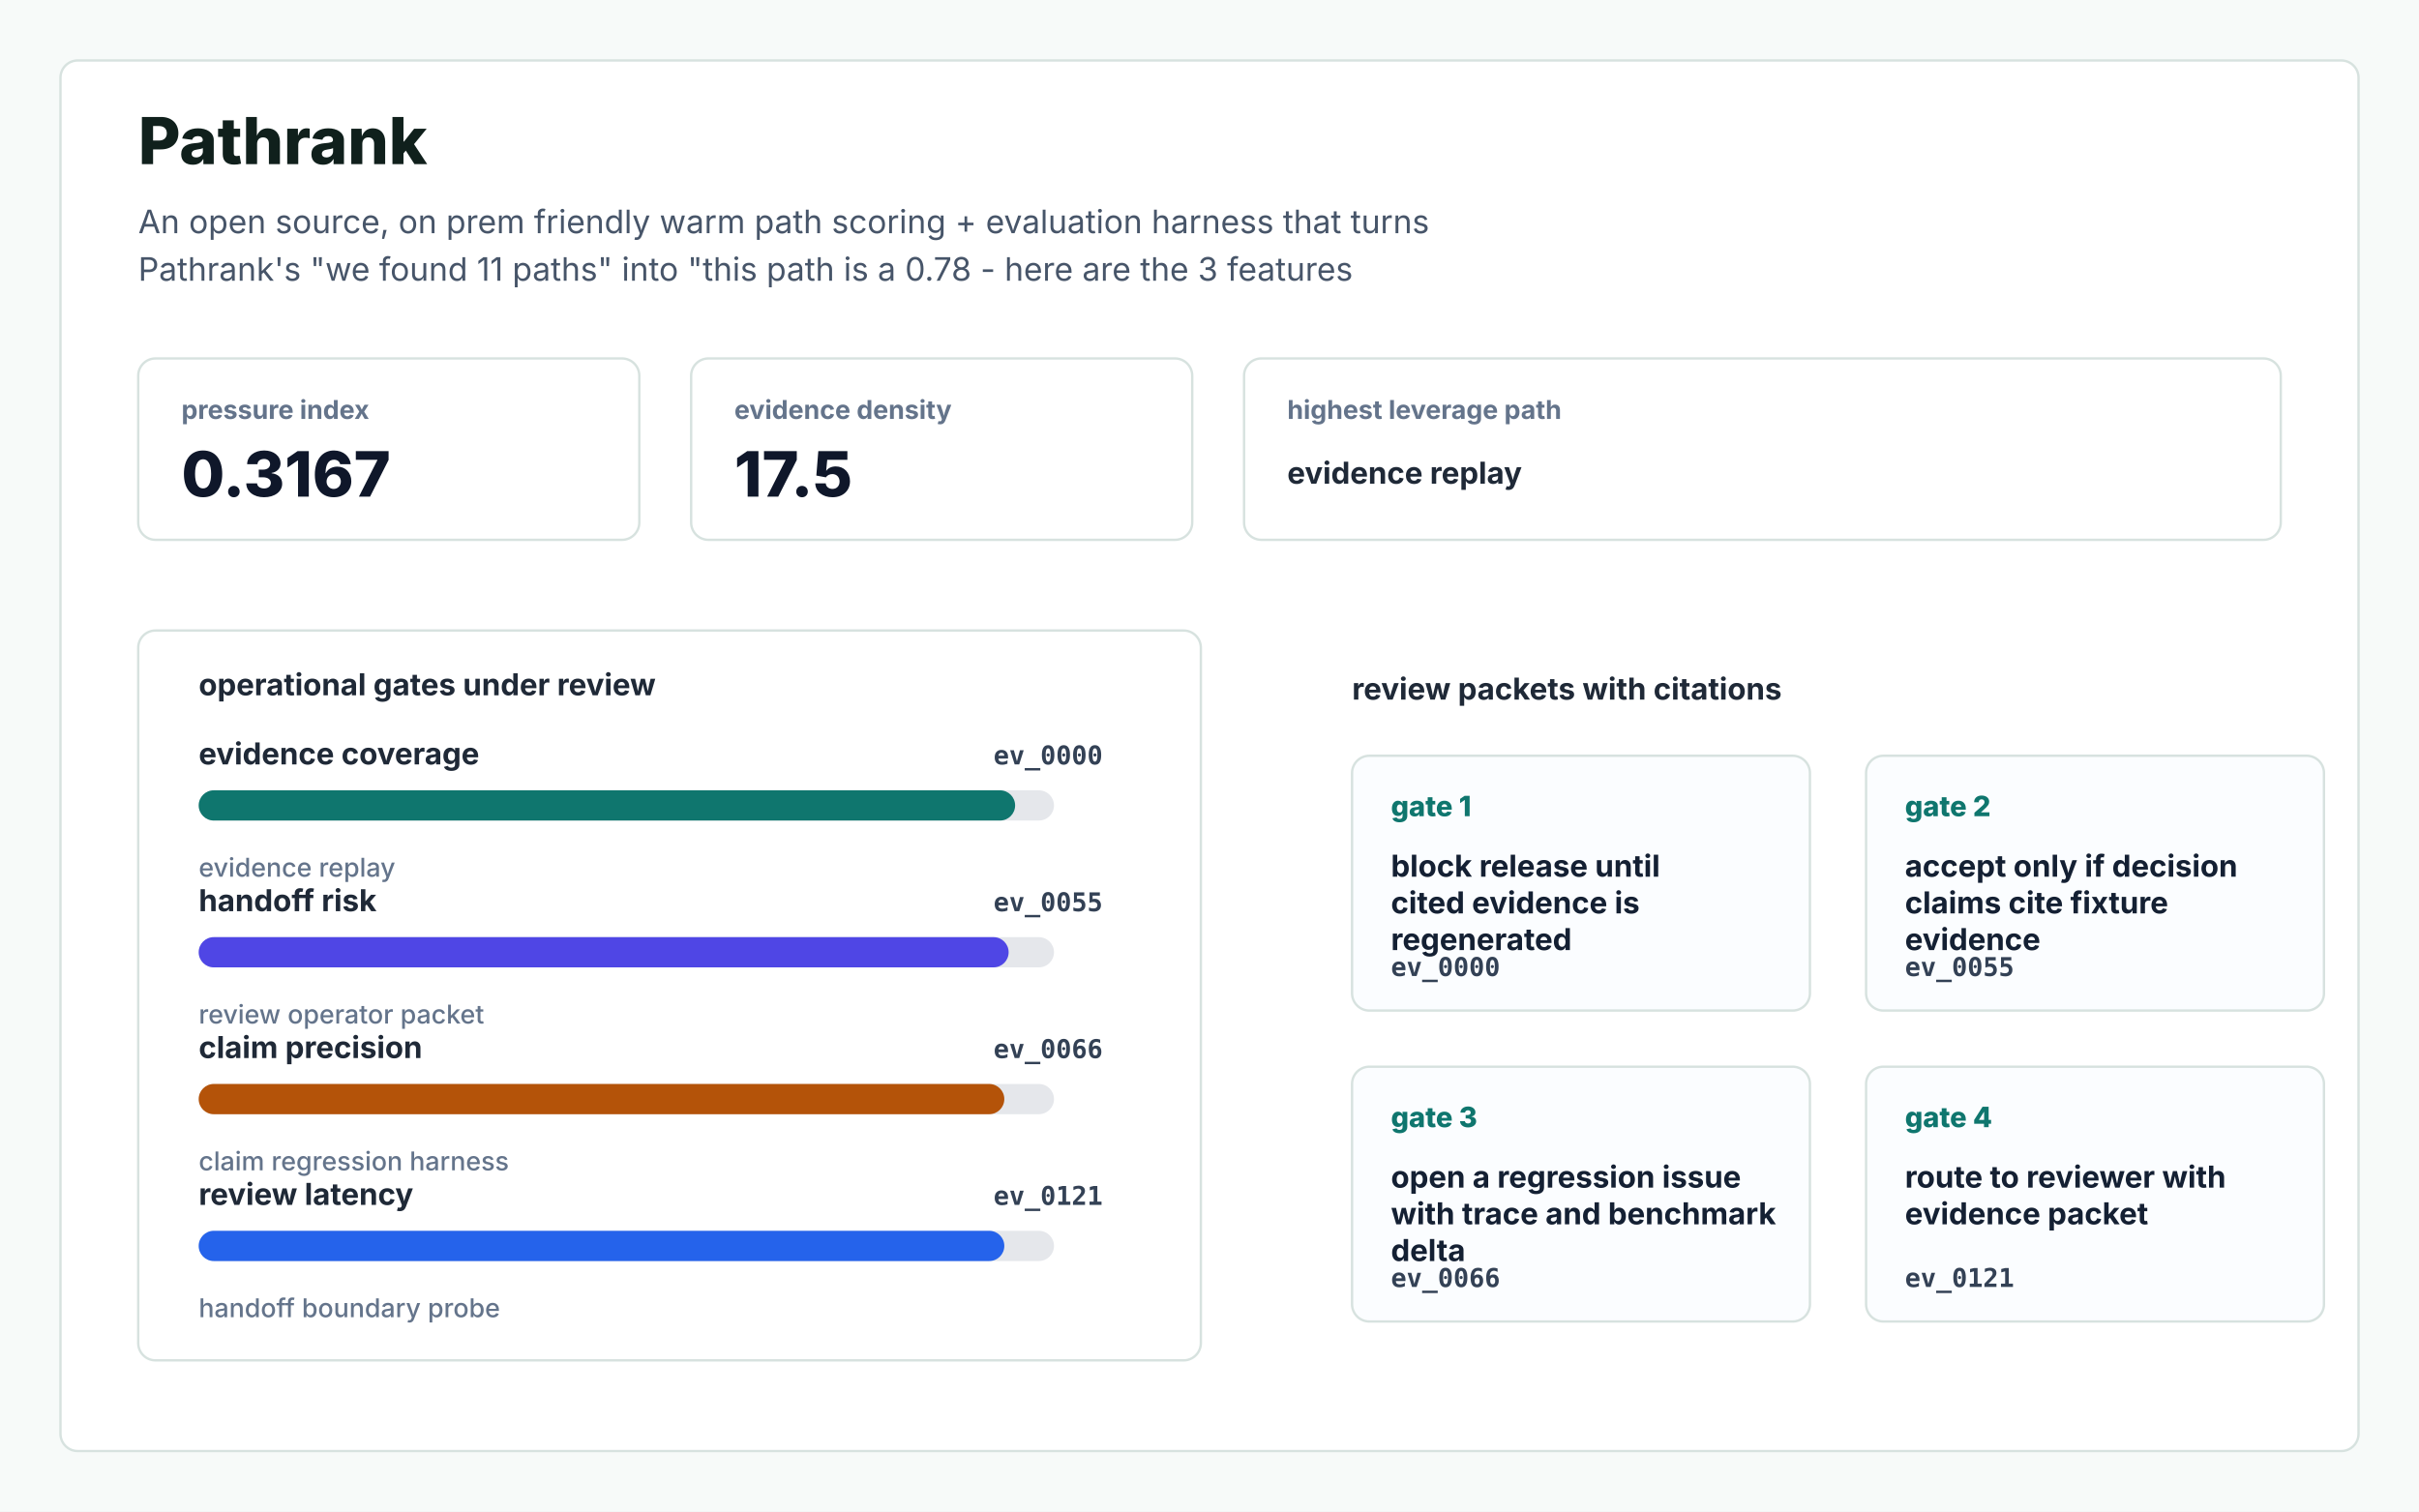
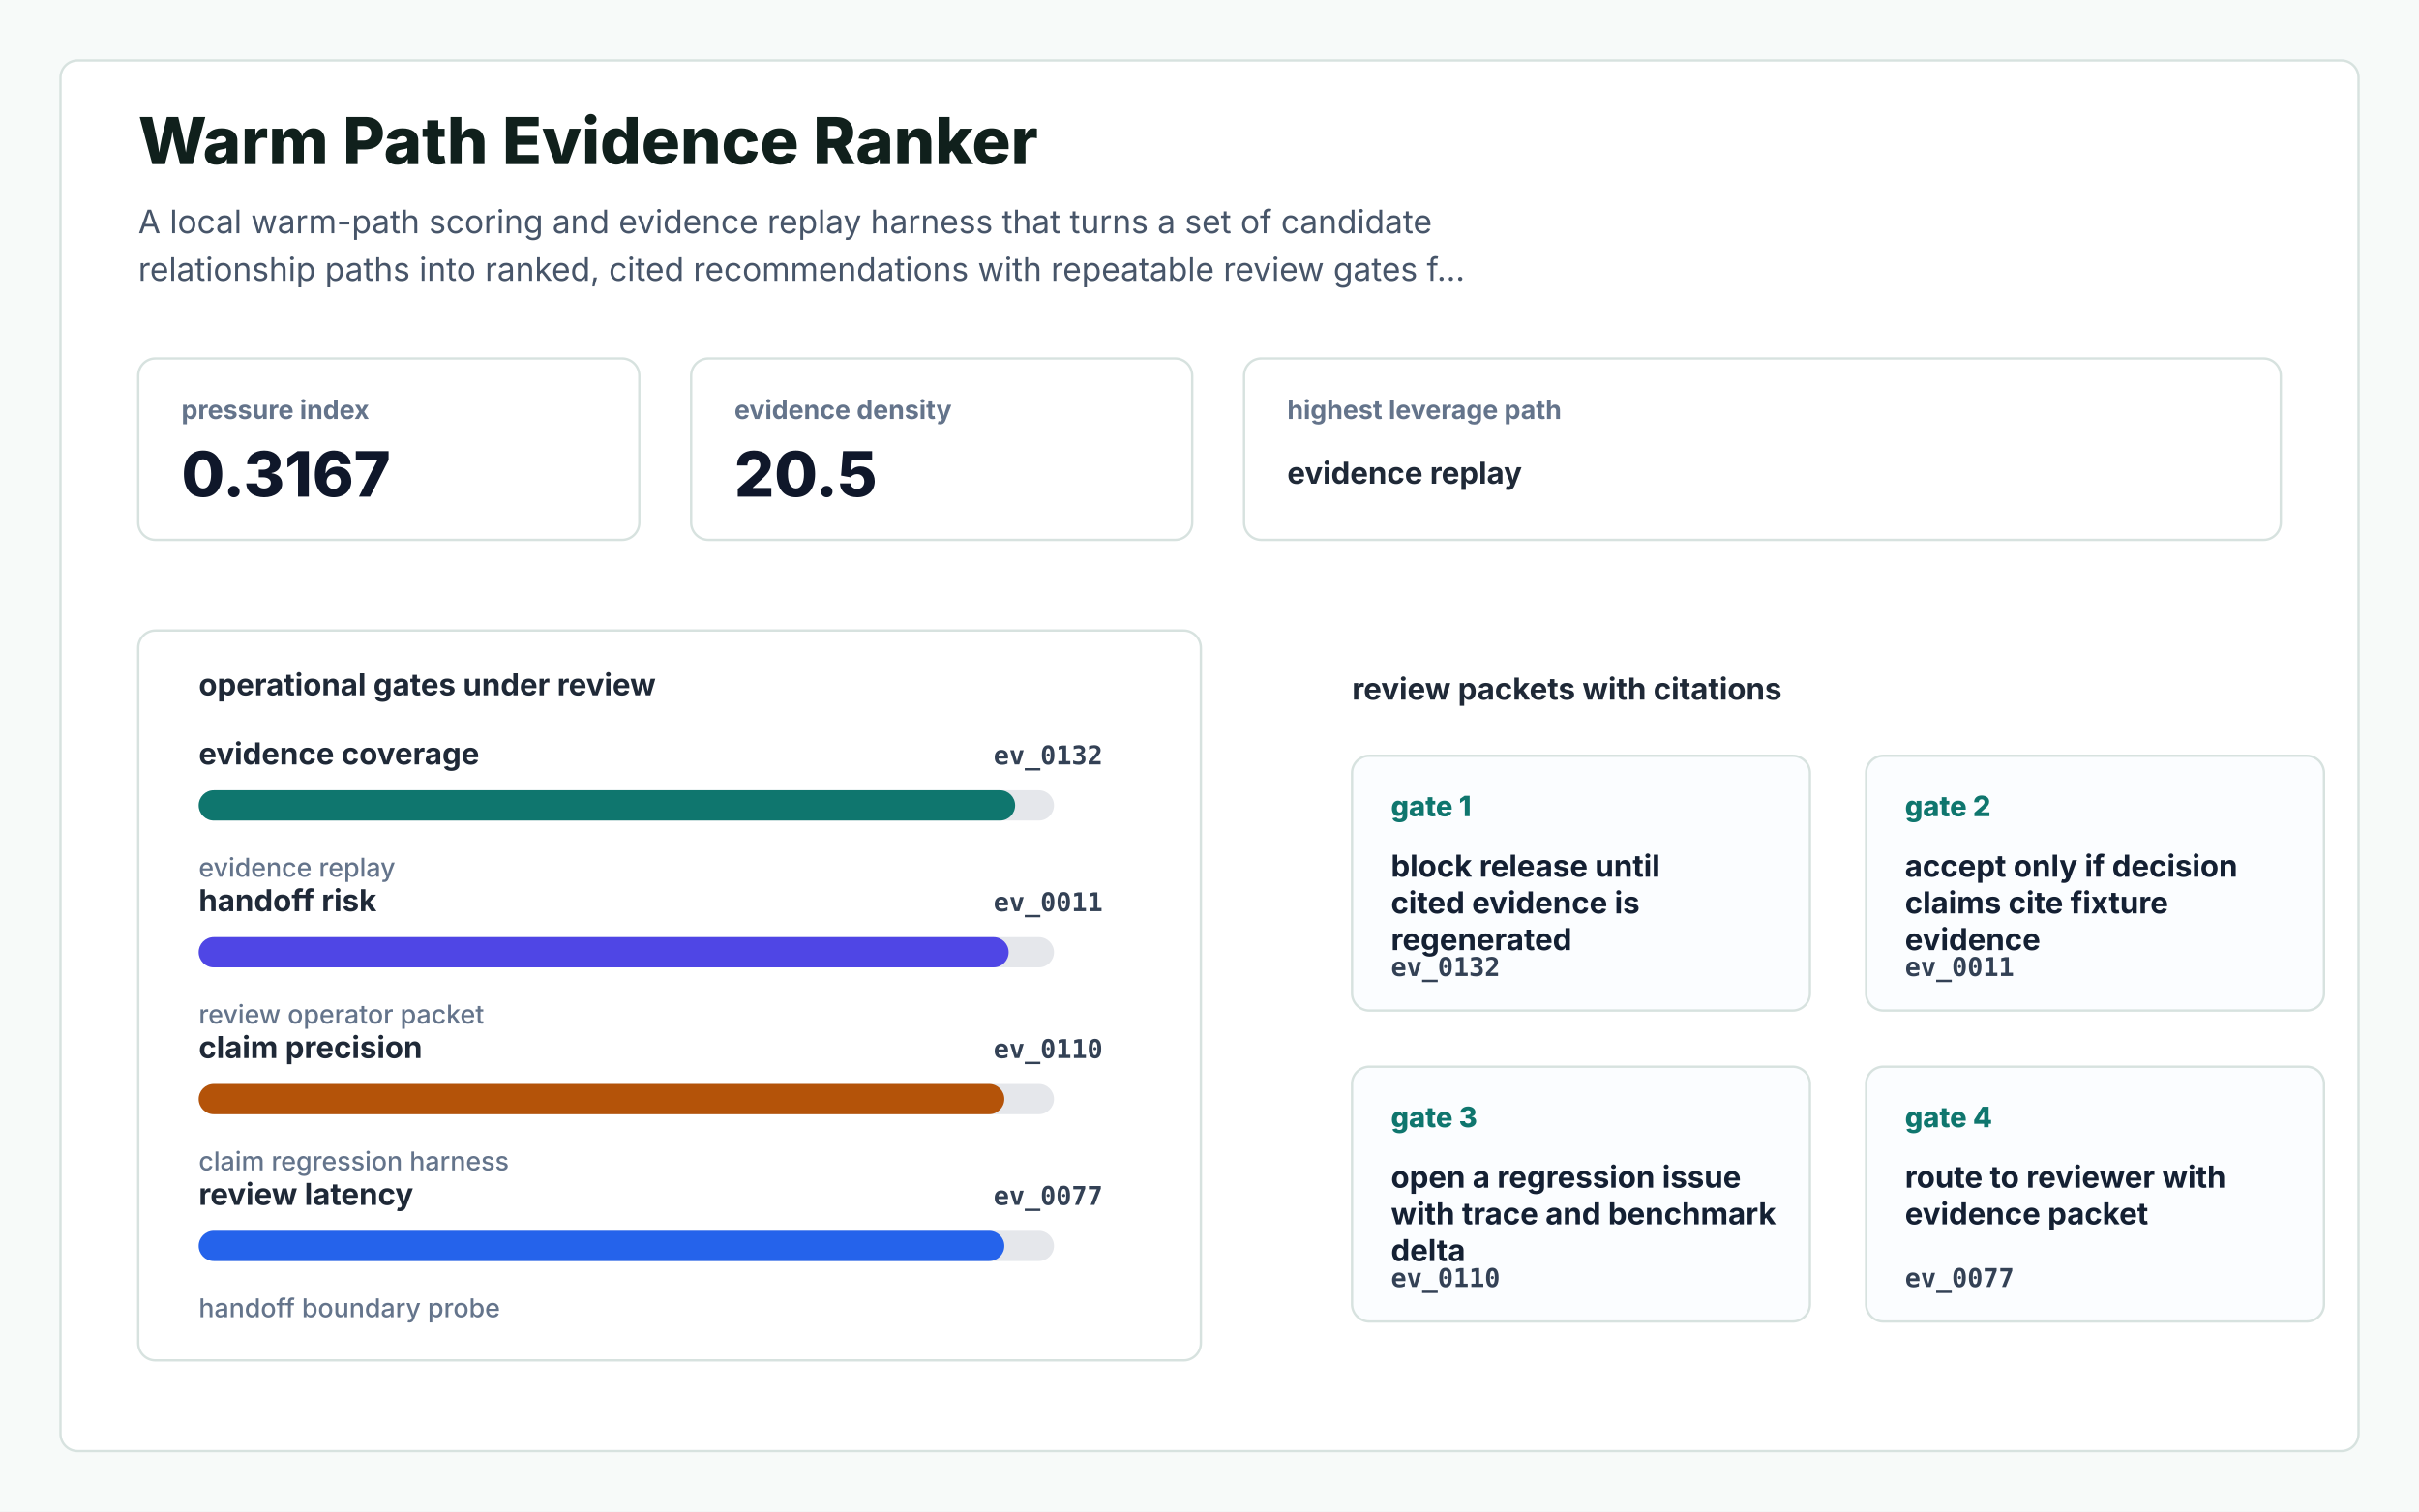
- <svg xmlns="http://www.w3.org/2000/svg" width="1120" height="700" viewBox="0 0 1120 700" role="img" aria-label="Pathrank visual evidence dashboard">
+ <svg xmlns="http://www.w3.org/2000/svg" width="1120" height="700" viewBox="0 0 1120 700" role="img" aria-label="Warm Path Evidence Ranker visual evidence dashboard">
  <defs>
    <style>
      .bg { fill:#f7faf9; }
      .panel { fill:#ffffff; stroke:#d7e2df; stroke-width:1.1; }
      .card { fill:#ffffff; stroke:#d7e2df; stroke-width:1.1; }
      .actioncard { fill:#fbfdff; stroke:#d7e2df; stroke-width:1.1; }
      .title { font:760 30px -apple-system,BlinkMacSystemFont,"Segoe UI",sans-serif; fill:#10201c; }
      .sub { font:420 15px -apple-system,BlinkMacSystemFont,"Segoe UI",sans-serif; fill:#475569; }
      .label { font:700 14px -apple-system,BlinkMacSystemFont,"Segoe UI",sans-serif; fill:#1f2937; }
      .caption { font:500 12px -apple-system,BlinkMacSystemFont,"Segoe UI",sans-serif; fill:#64748b; }
      .small { font:650 12px -apple-system,BlinkMacSystemFont,"Segoe UI",sans-serif; fill:#64748b; }
      .metric { font:780 29px -apple-system,BlinkMacSystemFont,"Segoe UI",sans-serif; fill:#0f172a; }
      .rank { font:760 13px -apple-system,BlinkMacSystemFont,"Segoe UI",sans-serif; fill:#0f766e; }
      .cardtext { font:650 14px -apple-system,BlinkMacSystemFont,"Segoe UI",sans-serif; fill:#142033; }
      .mono { font:700 12px ui-monospace,SFMono-Regular,Menlo,monospace; fill:#334155; }
    </style>
  </defs>
  <rect class="bg" width="1120" height="700" />
  <rect class="panel" x="28" y="28" width="1064" height="644" rx="8" />
-   <text class="title" x="64" y="76">Pathrank</text>
+   <text class="title" x="64" y="76">Warm Path Evidence Ranker</text>
  <text class="sub" x="64" y="108">
-     <tspan x="64" dy="0">An open source, on prem friendly warm path scoring + evaluation harness that turns</tspan>
-     <tspan x="64" dy="22">Pathrank's "we found 11 paths" into "this path is a 0.78 - here are the 3 features</tspan>
+     <tspan x="64" dy="0">A local warm-path scoring and evidence replay harness that turns a set of candidate</tspan>
+     <tspan x="64" dy="22">relationship paths into ranked, cited recommendations with repeatable review gates f...</tspan>
  </text>
  <rect class="card" x="64" y="166" width="232" height="84" rx="8" />
  <text class="small" x="84" y="194">pressure index</text>
  <text class="metric" x="84" y="230">0.3167</text>
  <rect class="card" x="320" y="166" width="232" height="84" rx="8" />
  <text class="small" x="340" y="194">evidence density</text>
-   <text class="metric" x="340" y="230">17.5</text>
+   <text class="metric" x="340" y="230">20.5</text>
  <rect class="card" x="576" y="166" width="480" height="84" rx="8" />
  <text class="small" x="596" y="194">highest leverage path</text>
  <text class="label" x="596" y="224">
    <tspan x="596" dy="0">evidence replay</tspan>
  </text>
  <rect class="card" x="64" y="292" width="492" height="338" rx="8" />
  <text class="label" x="92" y="322">operational gates under review</text>
  <text x="92" y="354" class="label">evidence coverage</text>
-   <text x="460" y="354" class="mono">ev_0000</text>
+   <text x="460" y="354" class="mono">ev_0132</text>
  <rect x="92" y="366" width="396" height="14" rx="7" fill="#e5e7eb" />
  <rect x="92" y="366" width="378" height="14" rx="7" fill="#0f766e" />
  <text x="92" y="406" class="caption">evidence replay</text>
  <text x="92" y="422" class="label">handoff risk</text>
-   <text x="460" y="422" class="mono">ev_0055</text>
+   <text x="460" y="422" class="mono">ev_0011</text>
  <rect x="92" y="434" width="396" height="14" rx="7" fill="#e5e7eb" />
  <rect x="92" y="434" width="375" height="14" rx="7" fill="#4f46e5" />
  <text x="92" y="474" class="caption">review operator packet</text>
  <text x="92" y="490" class="label">claim precision</text>
-   <text x="460" y="490" class="mono">ev_0066</text>
+   <text x="460" y="490" class="mono">ev_0110</text>
  <rect x="92" y="502" width="396" height="14" rx="7" fill="#e5e7eb" />
  <rect x="92" y="502" width="373" height="14" rx="7" fill="#b45309" />
  <text x="92" y="542" class="caption">claim regression harness</text>
  <text x="92" y="558" class="label">review latency</text>
-   <text x="460" y="558" class="mono">ev_0121</text>
+   <text x="460" y="558" class="mono">ev_0077</text>
  <rect x="92" y="570" width="396" height="14" rx="7" fill="#e5e7eb" />
  <rect x="92" y="570" width="373" height="14" rx="7" fill="#2563eb" />
  <text x="92" y="610" class="caption">handoff boundary probe</text>
  <text class="label" x="626" y="324">review packets with citations</text>
  <rect class="actioncard" x="626" y="350" width="212" height="118" rx="8" />
  <text class="rank" x="644" y="378">gate 1</text>
  <text class="cardtext" x="644" y="406">
    <tspan x="644" dy="0">block release until</tspan>
    <tspan x="644" dy="17">cited evidence is</tspan>
    <tspan x="644" dy="17">regenerated</tspan>
  </text>
-   <text class="mono" x="644" y="452">ev_0000</text>
+   <text class="mono" x="644" y="452">ev_0132</text>
  <rect class="actioncard" x="864" y="350" width="212" height="118" rx="8" />
  <text class="rank" x="882" y="378">gate 2</text>
  <text class="cardtext" x="882" y="406">
    <tspan x="882" dy="0">accept only if decision</tspan>
    <tspan x="882" dy="17">claims cite fixture</tspan>
    <tspan x="882" dy="17">evidence</tspan>
  </text>
-   <text class="mono" x="882" y="452">ev_0055</text>
+   <text class="mono" x="882" y="452">ev_0011</text>
  <rect class="actioncard" x="626" y="494" width="212" height="118" rx="8" />
  <text class="rank" x="644" y="522">gate 3</text>
  <text class="cardtext" x="644" y="550">
    <tspan x="644" dy="0">open a regression issue</tspan>
    <tspan x="644" dy="17">with trace and benchmark</tspan>
    <tspan x="644" dy="17">delta</tspan>
  </text>
-   <text class="mono" x="644" y="596">ev_0066</text>
+   <text class="mono" x="644" y="596">ev_0110</text>
  <rect class="actioncard" x="864" y="494" width="212" height="118" rx="8" />
  <text class="rank" x="882" y="522">gate 4</text>
  <text class="cardtext" x="882" y="550">
    <tspan x="882" dy="0">route to reviewer with</tspan>
    <tspan x="882" dy="17">evidence packet</tspan>
  </text>
-   <text class="mono" x="882" y="596">ev_0121</text>
+   <text class="mono" x="882" y="596">ev_0077</text>
</svg>
